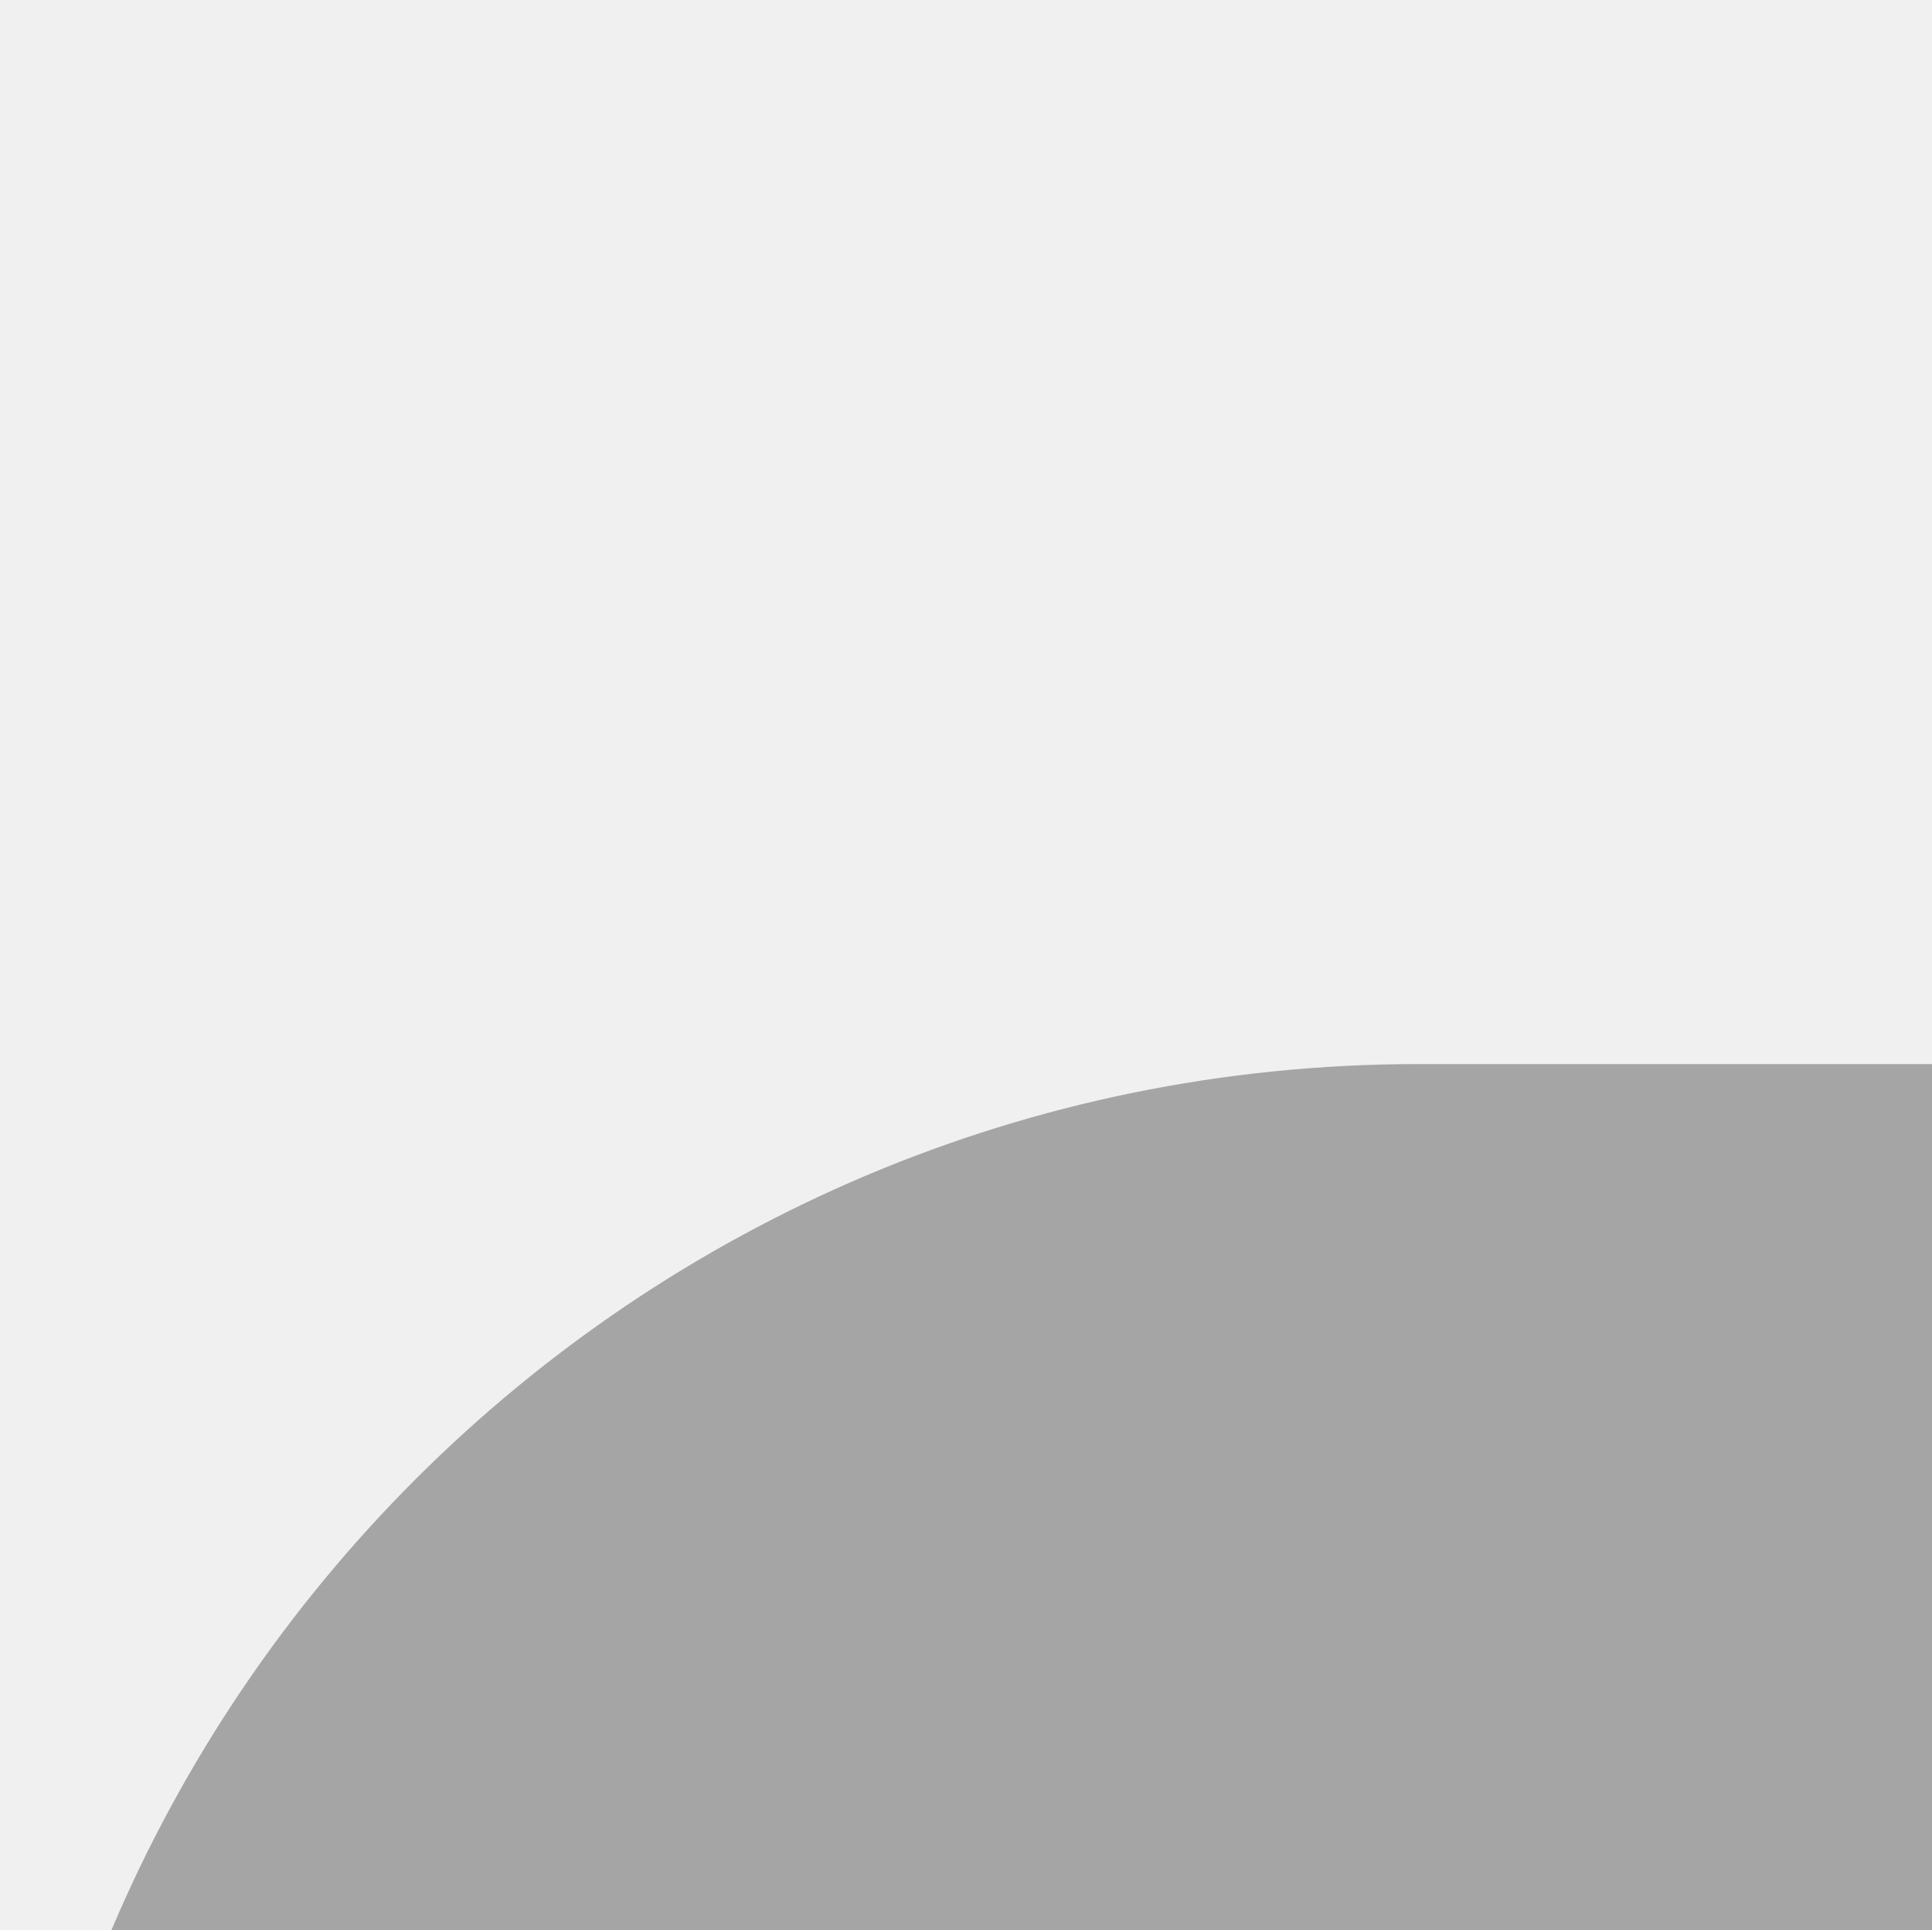
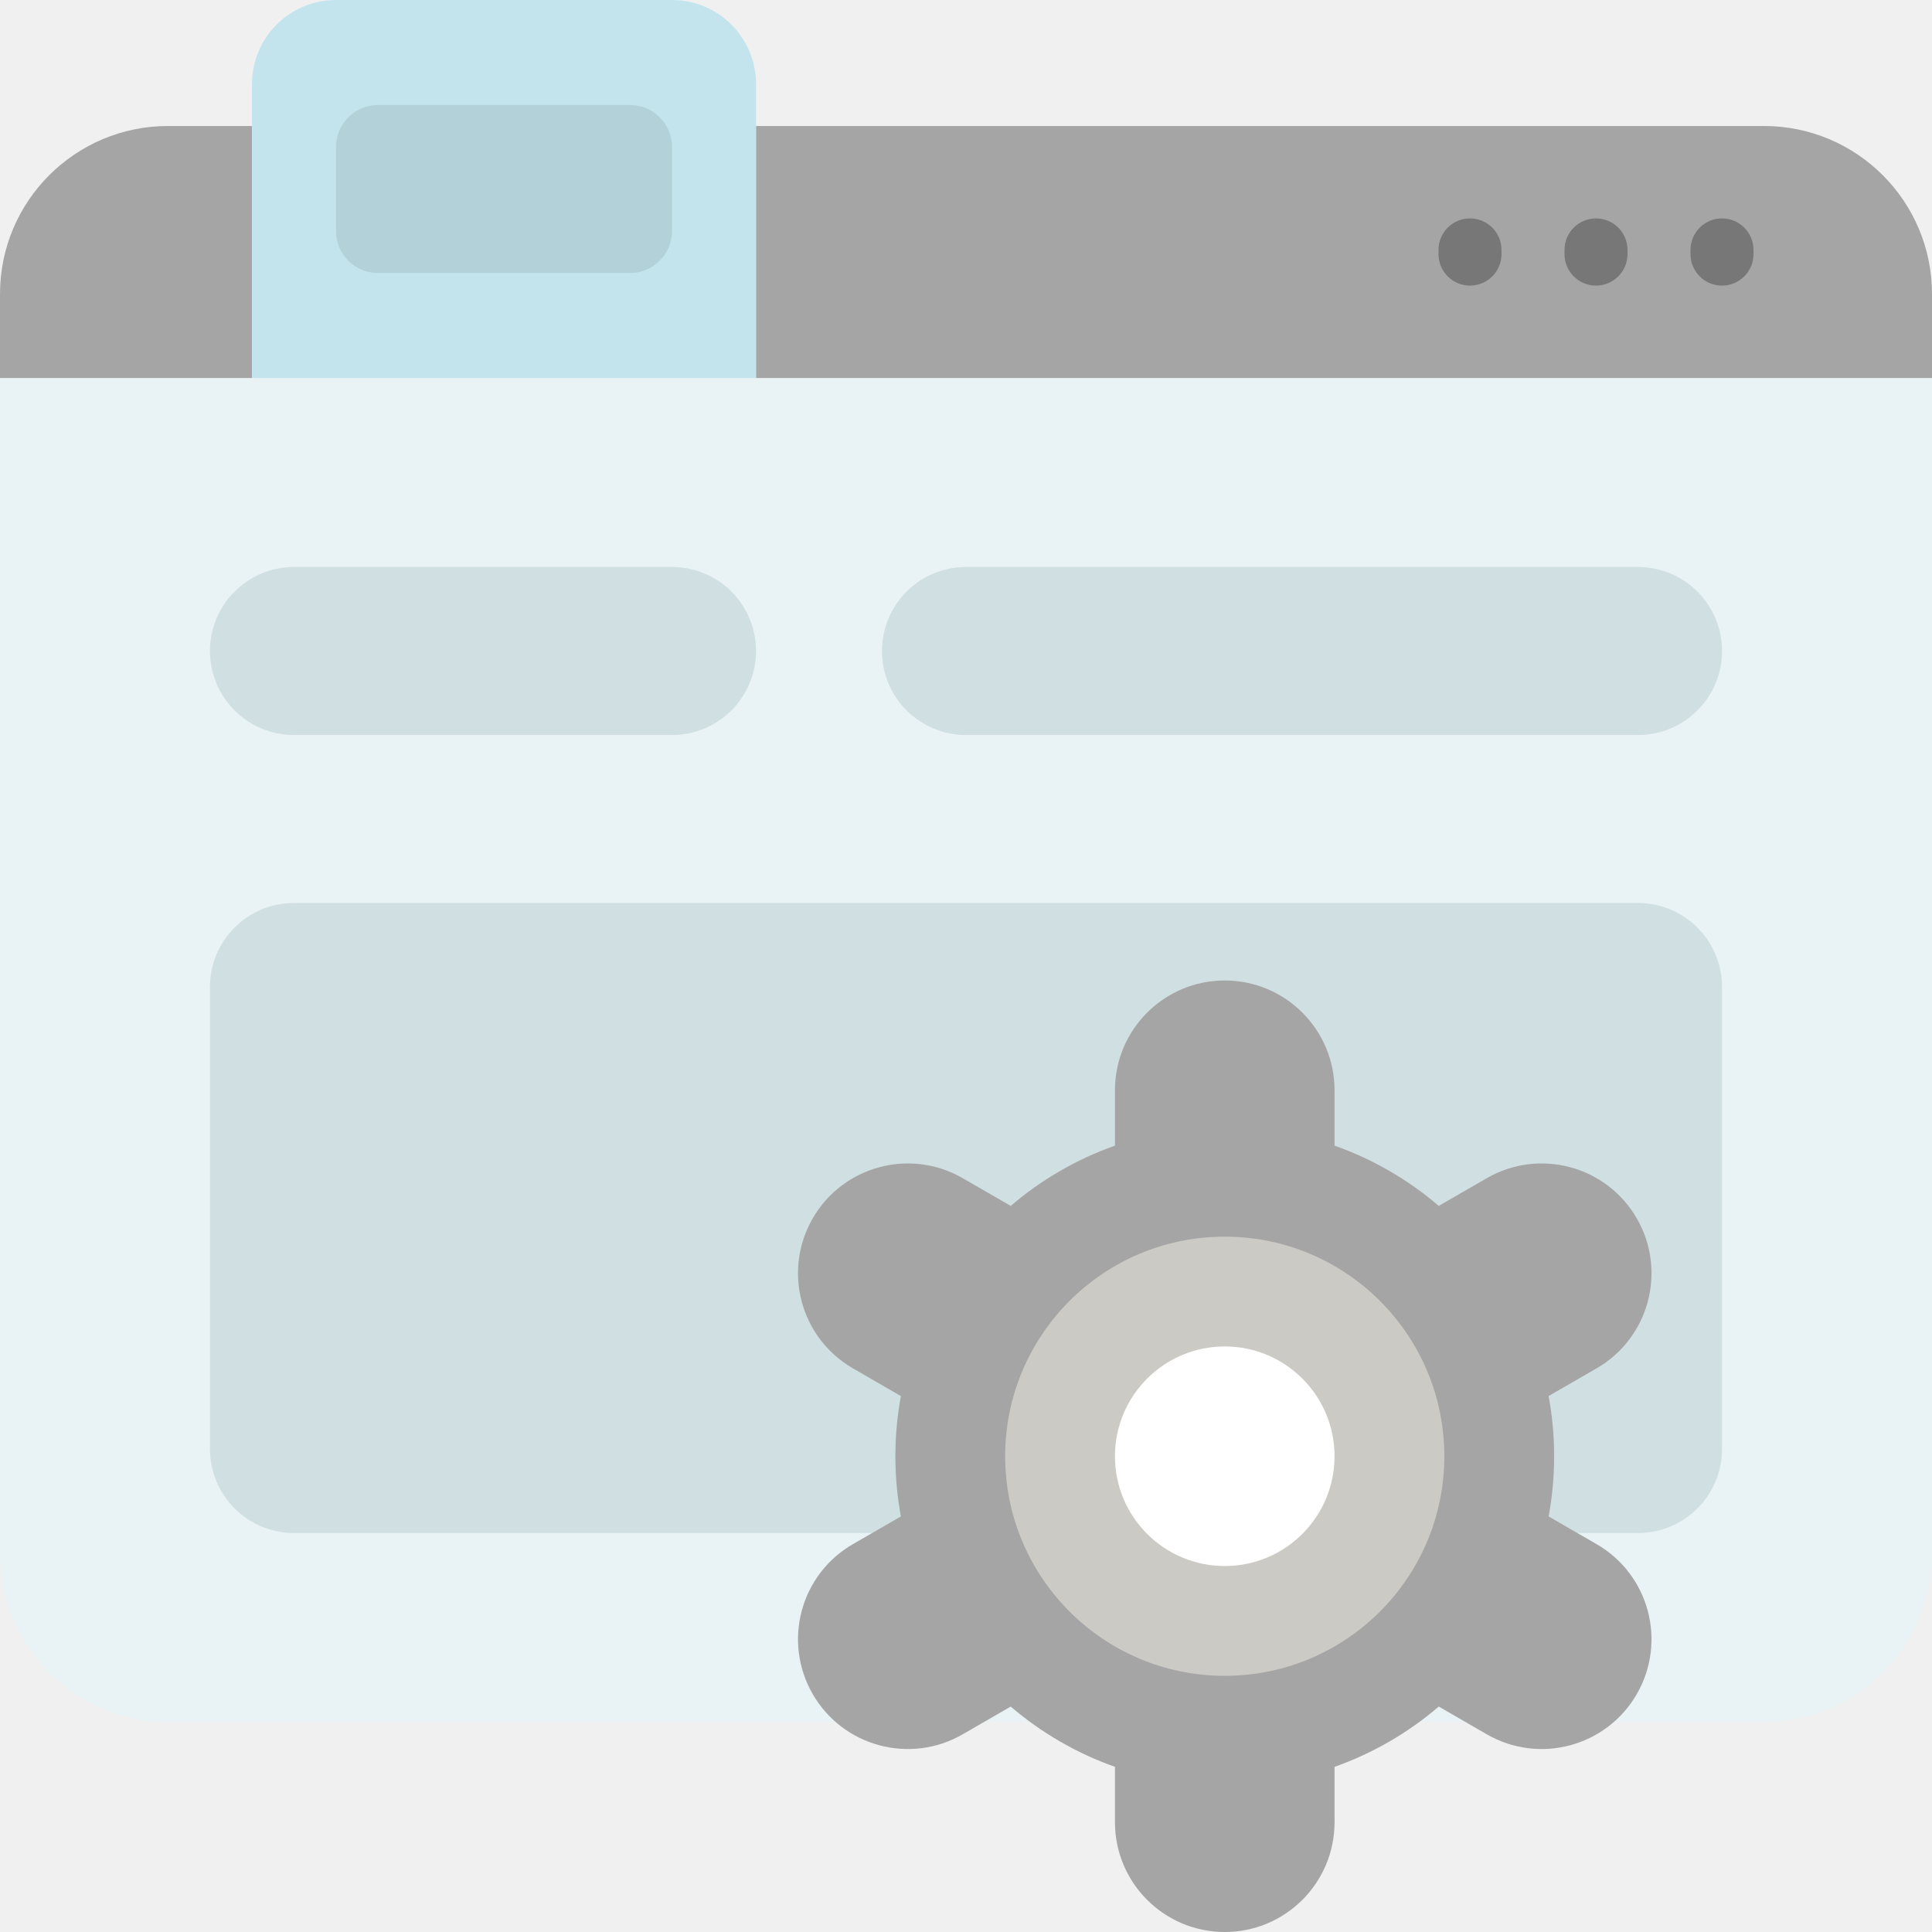
- <svg xmlns="http://www.w3.org/2000/svg" width="0.842in" height="0.841in" version="1.1" id="Layer_1" viewBox="0 0 60.651 60.538" xml:space="preserve">
+ <svg xmlns="http://www.w3.org/2000/svg" height="800px" width="800px" version="1.1" id="Layer_1" viewBox="0 0 512 512" xml:space="preserve">
  <path style="fill:#A5A5A5;" d="M512,77.914v33.391H0V77.914c0-24.588,19.933-44.522,44.522-44.522h422.957  C492.066,33.392,512,53.325,512,77.914z" />
  <path style="fill:#777777;" d="M397.913,66.227v1.113c0,4.61-3.738,8.348-8.348,8.348c-4.61,0-8.348-3.738-8.348-8.348v-1.113  c0-4.61,3.738-8.348,8.348-8.348C394.175,57.879,397.913,61.616,397.913,66.227z M422.957,57.879c-4.61,0-8.348,3.738-8.348,8.348  v1.113c0,4.61,3.738,8.348,8.348,8.348c4.61,0,8.348-3.738,8.348-8.348v-1.113C431.304,61.616,427.567,57.879,422.957,57.879z   M456.348,57.879c-4.61,0-8.348,3.738-8.348,8.348v1.113c0,4.61,3.738,8.348,8.348,8.348s8.348-3.738,8.348-8.348v-1.113  C464.696,61.616,460.958,57.879,456.348,57.879z" />
  <path style="fill:#E9F2F4;" d="M512,100.174v311.652c0,24.588-19.933,44.522-44.522,44.522H44.522  C19.933,456.348,0,436.415,0,411.827V100.174h66.783V22.261c0-12.295,9.966-22.261,22.261-22.261h89.043  c12.295,0,22.261,9.966,22.261,22.261v77.913H512z" />
  <path style="fill:#CFDFE2;" d="M456.348,261.566v122.435c0,12.295-9.966,22.261-22.261,22.261H77.913  c-12.295,0-22.261-9.966-22.261-22.261V261.566c0-12.295,9.966-22.261,22.261-22.261h356.174  C446.382,239.305,456.348,249.271,456.348,261.566z M77.913,194.783h100.174c12.295,0,22.261-9.966,22.261-22.261l0,0  c0-12.295-9.966-22.261-22.261-22.261H77.913c-12.295,0-22.261,9.966-22.261,22.261l0,0  C55.652,184.817,65.618,194.783,77.913,194.783z M434.087,150.261H256c-12.295,0-22.261,9.966-22.261,22.261l0,0  c0,12.295,9.966,22.261,22.261,22.261h178.087c12.295,0,22.261-9.966,22.261-22.261l0,0  C456.348,160.228,446.382,150.261,434.087,150.261z" />
  <path style="fill:#C3E4ED;" d="M200.348,22.261v77.913H66.783V22.261c0-12.295,9.966-22.261,22.261-22.261h89.043  C190.382,0.001,200.348,9.967,200.348,22.261z" />
  <path style="fill:#B2D1D8;" d="M178.087,38.957v22.261c0,6.147-4.983,11.13-11.13,11.13h-66.783c-6.147,0-11.13-4.983-11.13-11.13  V38.957c0-6.147,4.983-11.13,11.13-11.13h66.783C173.104,27.827,178.087,32.81,178.087,38.957z" />
  <path style="fill:#A5A5A5;" d="M433.763,448.959L433.763,448.959c-8.035,13.916-25.829,18.685-39.746,10.65l-12.725-7.347  c-8.067,6.904-17.409,12.359-27.624,15.97v14.672c0,16.069-13.027,29.096-29.096,29.096c-16.069,0-29.096-13.027-29.096-29.096  v-14.672c-10.214-3.611-19.556-9.066-27.624-15.97l-12.725,7.347c-13.916,8.035-31.712,3.267-39.746-10.65l0,0  c-8.035-13.916-3.267-31.711,10.65-39.746l12.713-7.339c-0.956-5.173-1.46-10.506-1.46-15.955c0-5.451,0.504-10.782,1.46-15.955  l-12.713-7.339c-13.916-8.035-18.685-25.829-10.65-39.746l0,0c8.035-13.916,25.829-18.685,39.746-10.65l12.725,7.347  c8.067-6.904,17.409-12.359,27.624-15.97v-14.672c0-16.069,13.027-29.096,29.096-29.096c16.069,0,29.096,13.027,29.096,29.096  v14.672c10.214,3.611,19.556,9.066,27.624,15.97l12.725-7.347c13.916-8.035,31.712-3.267,39.746,10.65l0,0  c8.035,13.916,3.267,31.712-10.65,39.746l-12.713,7.339c0.956,5.173,1.46,10.506,1.46,15.955c0,5.451-0.504,10.782-1.46,15.955  l12.713,7.339C437.029,417.248,441.797,435.043,433.763,448.959z" />
  <path style="fill:#CCCAC4;" d="M382.763,385.918c0,32.138-26.053,58.192-58.192,58.192c-32.138,0-58.192-26.053-58.192-58.192  c0-32.138,26.053-58.192,58.192-58.192C356.71,327.726,382.763,353.779,382.763,385.918z" />
  <path style="fill:#FFFFFF;" d="M353.667,385.918c0,16.069-13.027,29.096-29.096,29.096c-16.069,0-29.096-13.027-29.096-29.096  c0-16.069,13.027-29.096,29.096-29.096C340.64,356.822,353.667,369.849,353.667,385.918z" />
</svg>
